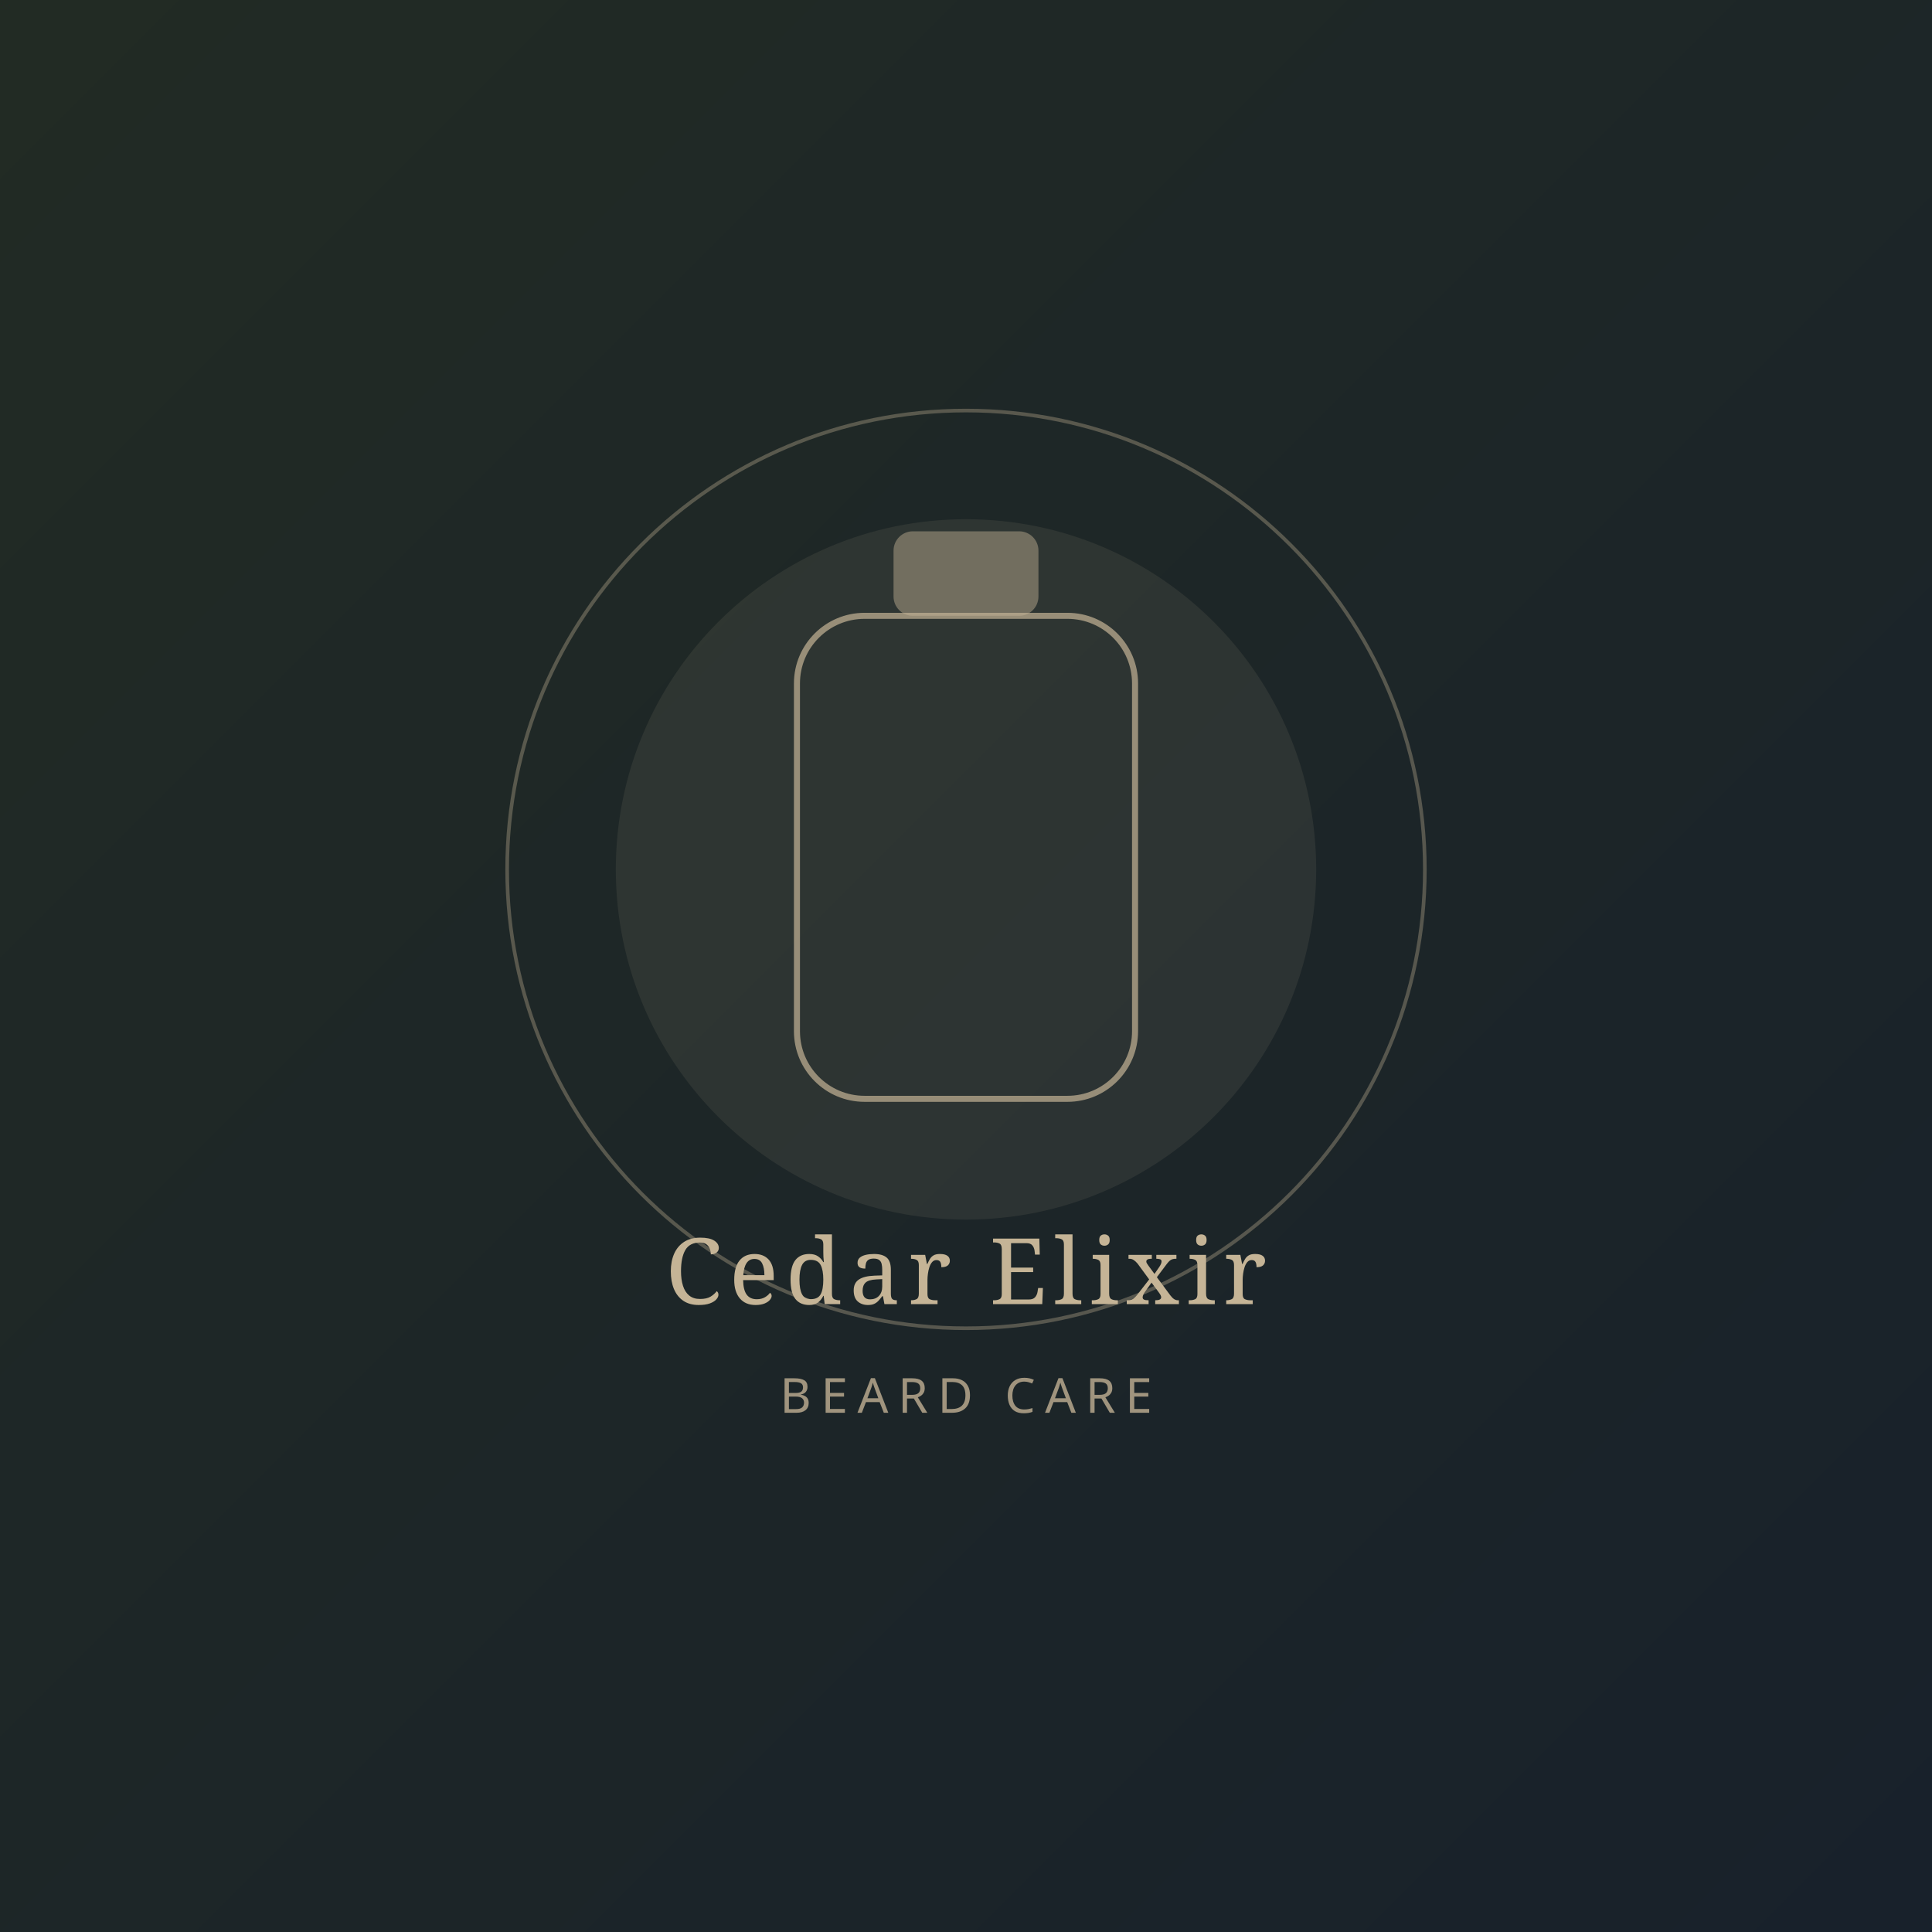
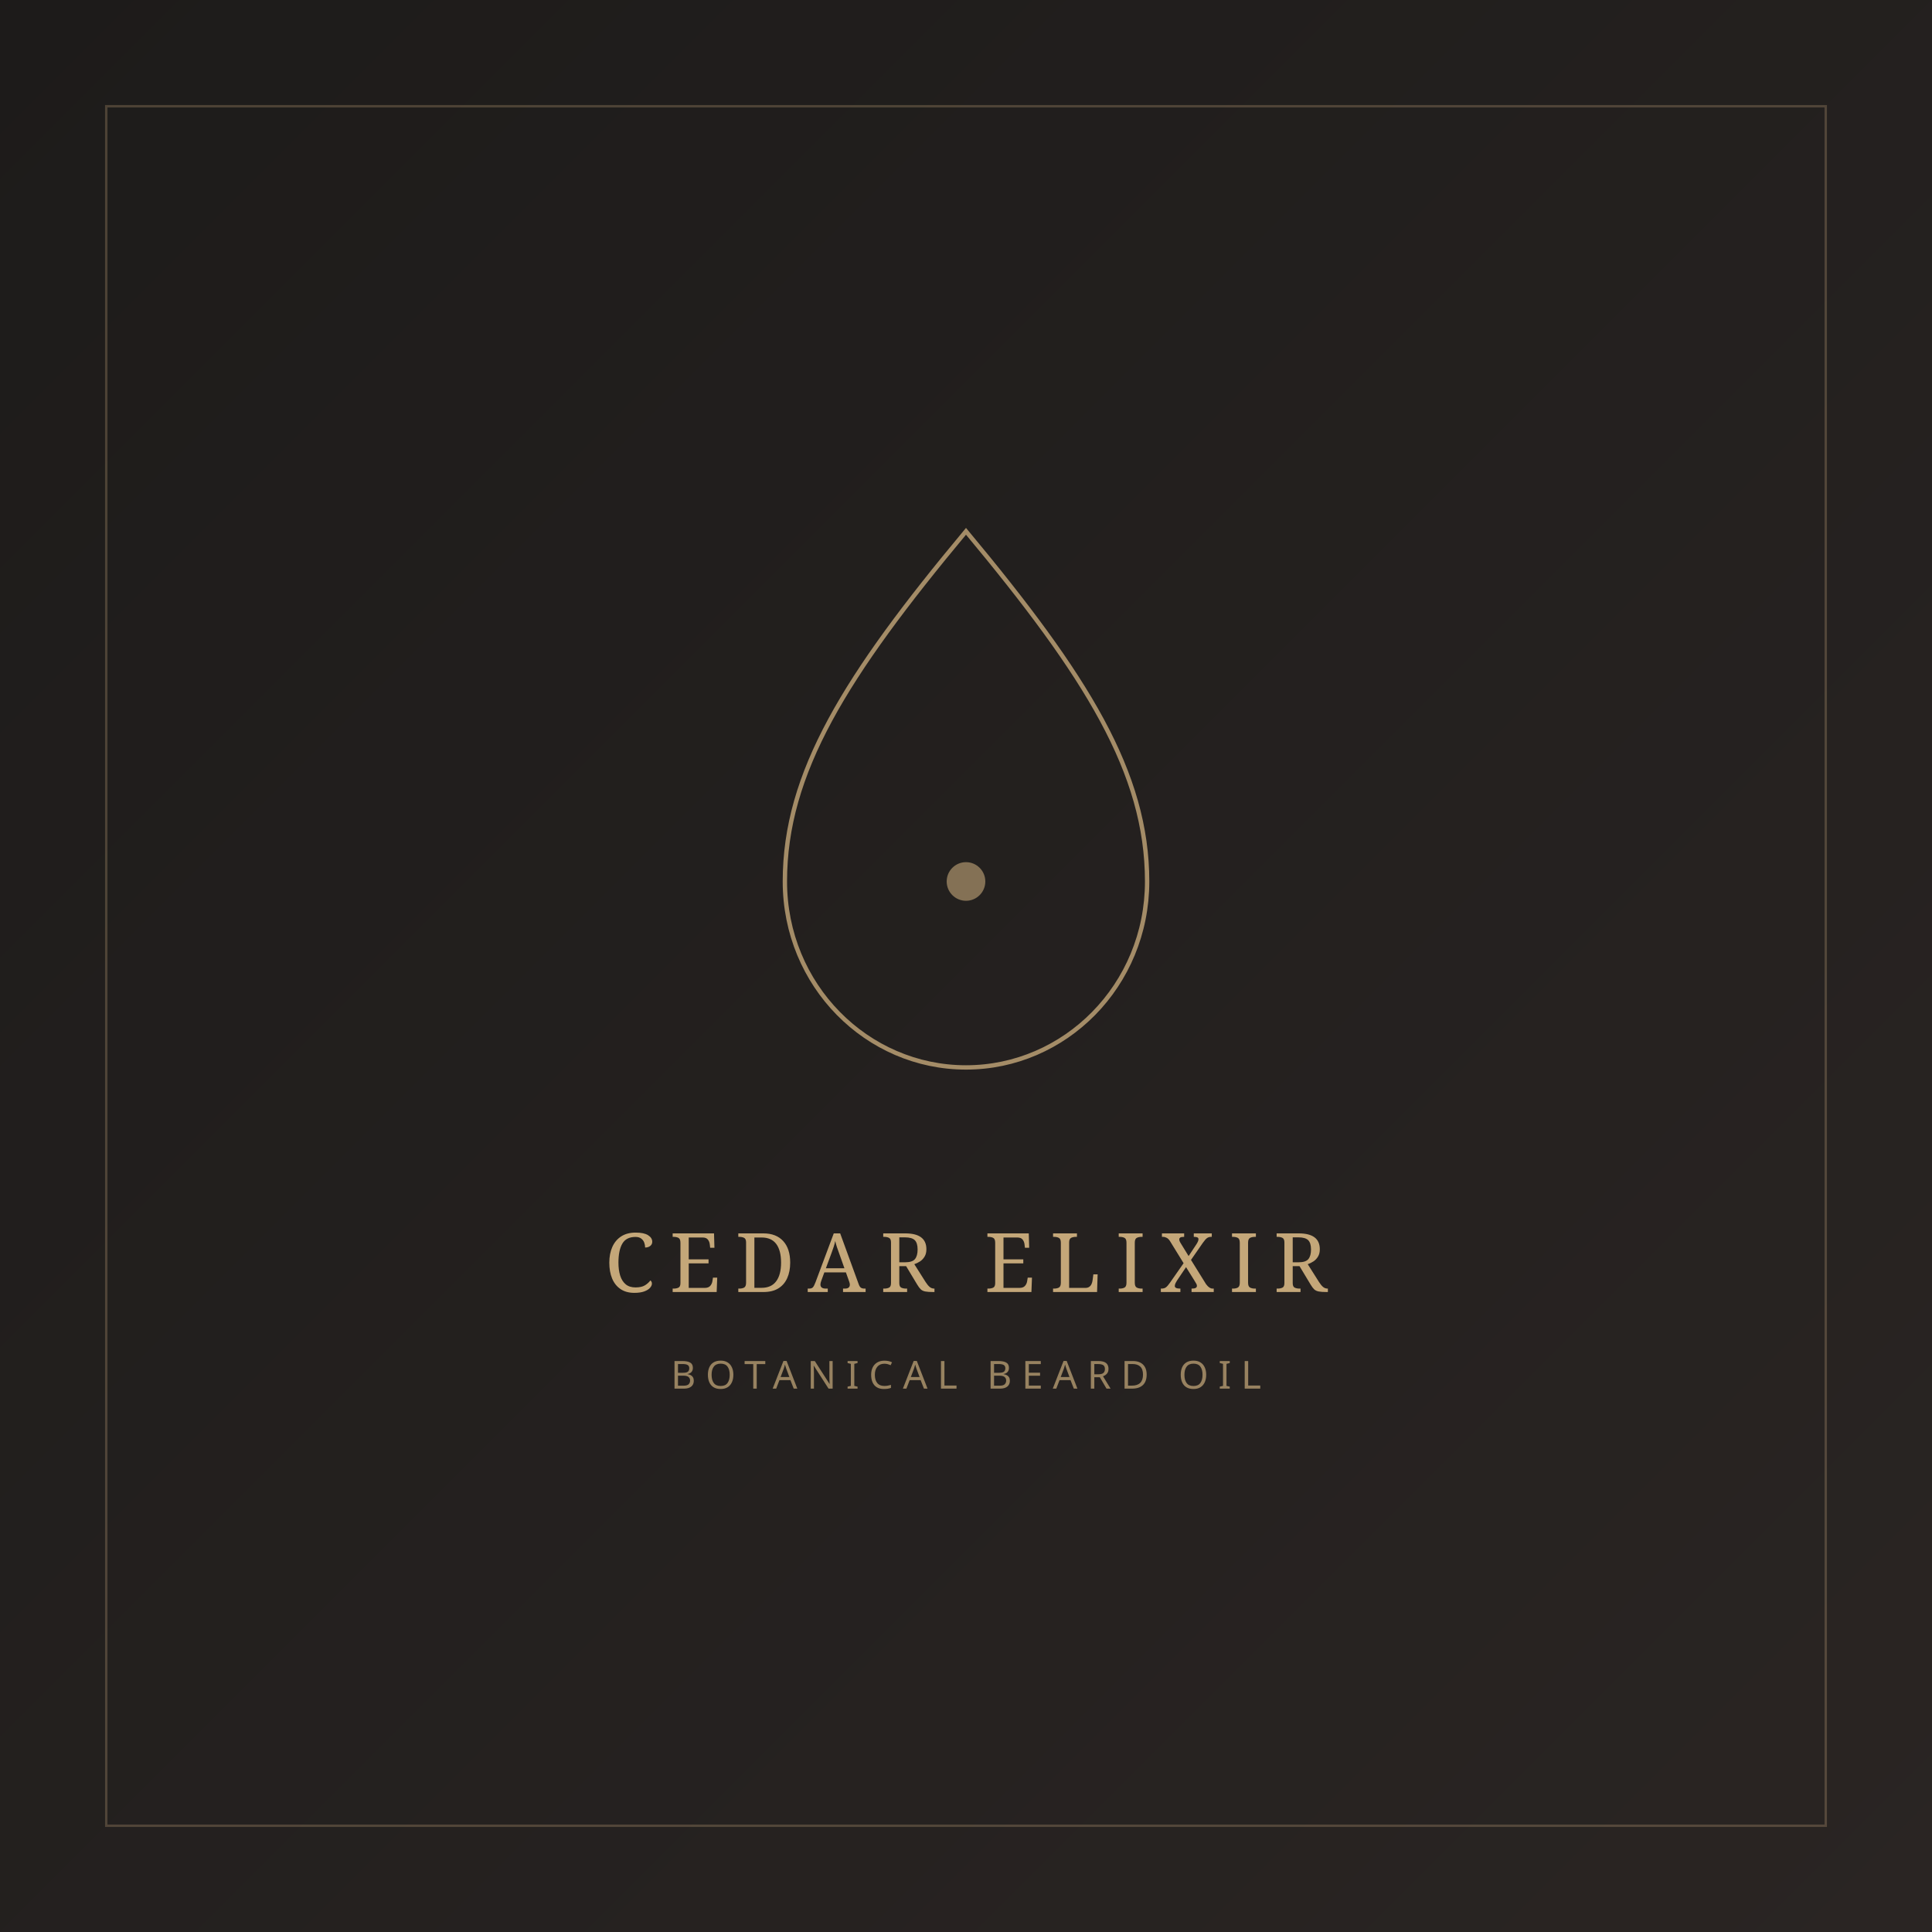
<svg xmlns="http://www.w3.org/2000/svg" viewBox="0 0 800 800">
  <defs>
    <linearGradient id="g" x1="0%" y1="0%" x2="100%" y2="100%">
-       <stop offset="0%" stop-color="#222b24" />
-       <stop offset="100%" stop-color="#18212b" />
+       <stop offset="0%" stop-color="#1D1B1A" />
+       <stop offset="100%" stop-color="#2A2523" />
    </linearGradient>
  </defs>
  <rect width="800" height="800" fill="url(#g)" />
-   <circle cx="400" cy="360" r="190" fill="none" stroke="#c5b496" stroke-width="1.5" opacity="0.35" />
-   <circle cx="400" cy="360" r="145" fill="#c5b496" opacity="0.1" />
-   <rect x="330" y="255" width="140" height="200" rx="28" fill="none" stroke="#c5b496" stroke-width="2.5" opacity="0.7" />
-   <rect x="370" y="220" width="60" height="35" rx="8" fill="#c5b496" opacity="0.45" />
-   <text x="400" y="540" text-anchor="middle" font-family="Georgia, serif" font-size="38" fill="#c5b496" letter-spacing="3">Cedar Elixir</text>
-   <text x="400" y="585" text-anchor="middle" font-family="sans-serif" font-size="20" fill="#c5b496" opacity="0.78" letter-spacing="4">BEARD CARE</text>
+   <rect x="44" y="44" width="712" height="712" fill="none" stroke="#C4A779" stroke-width="1" opacity="0.28" />
+   <path d="M400 220 C350 280 325 320 325 365 C325 408 359 442 400 442 C441 442 475 408 475 365 C475 320 450 280 400 220 Z" fill="none" stroke="#C4A779" stroke-width="1.8" opacity="0.8" />
+   <circle cx="400" cy="365" r="8" fill="#C4A779" opacity="0.6" />
+   <text x="400" y="535" text-anchor="middle" font-family="Georgia, serif" font-size="34" fill="#C4A779" letter-spacing="6">CEDAR ELIXIR</text>
+   <text x="400" y="575" text-anchor="middle" font-family="sans-serif" font-size="16" fill="#C4A779" opacity="0.72" letter-spacing="4">BOTANICAL BEARD OIL</text>
</svg>
